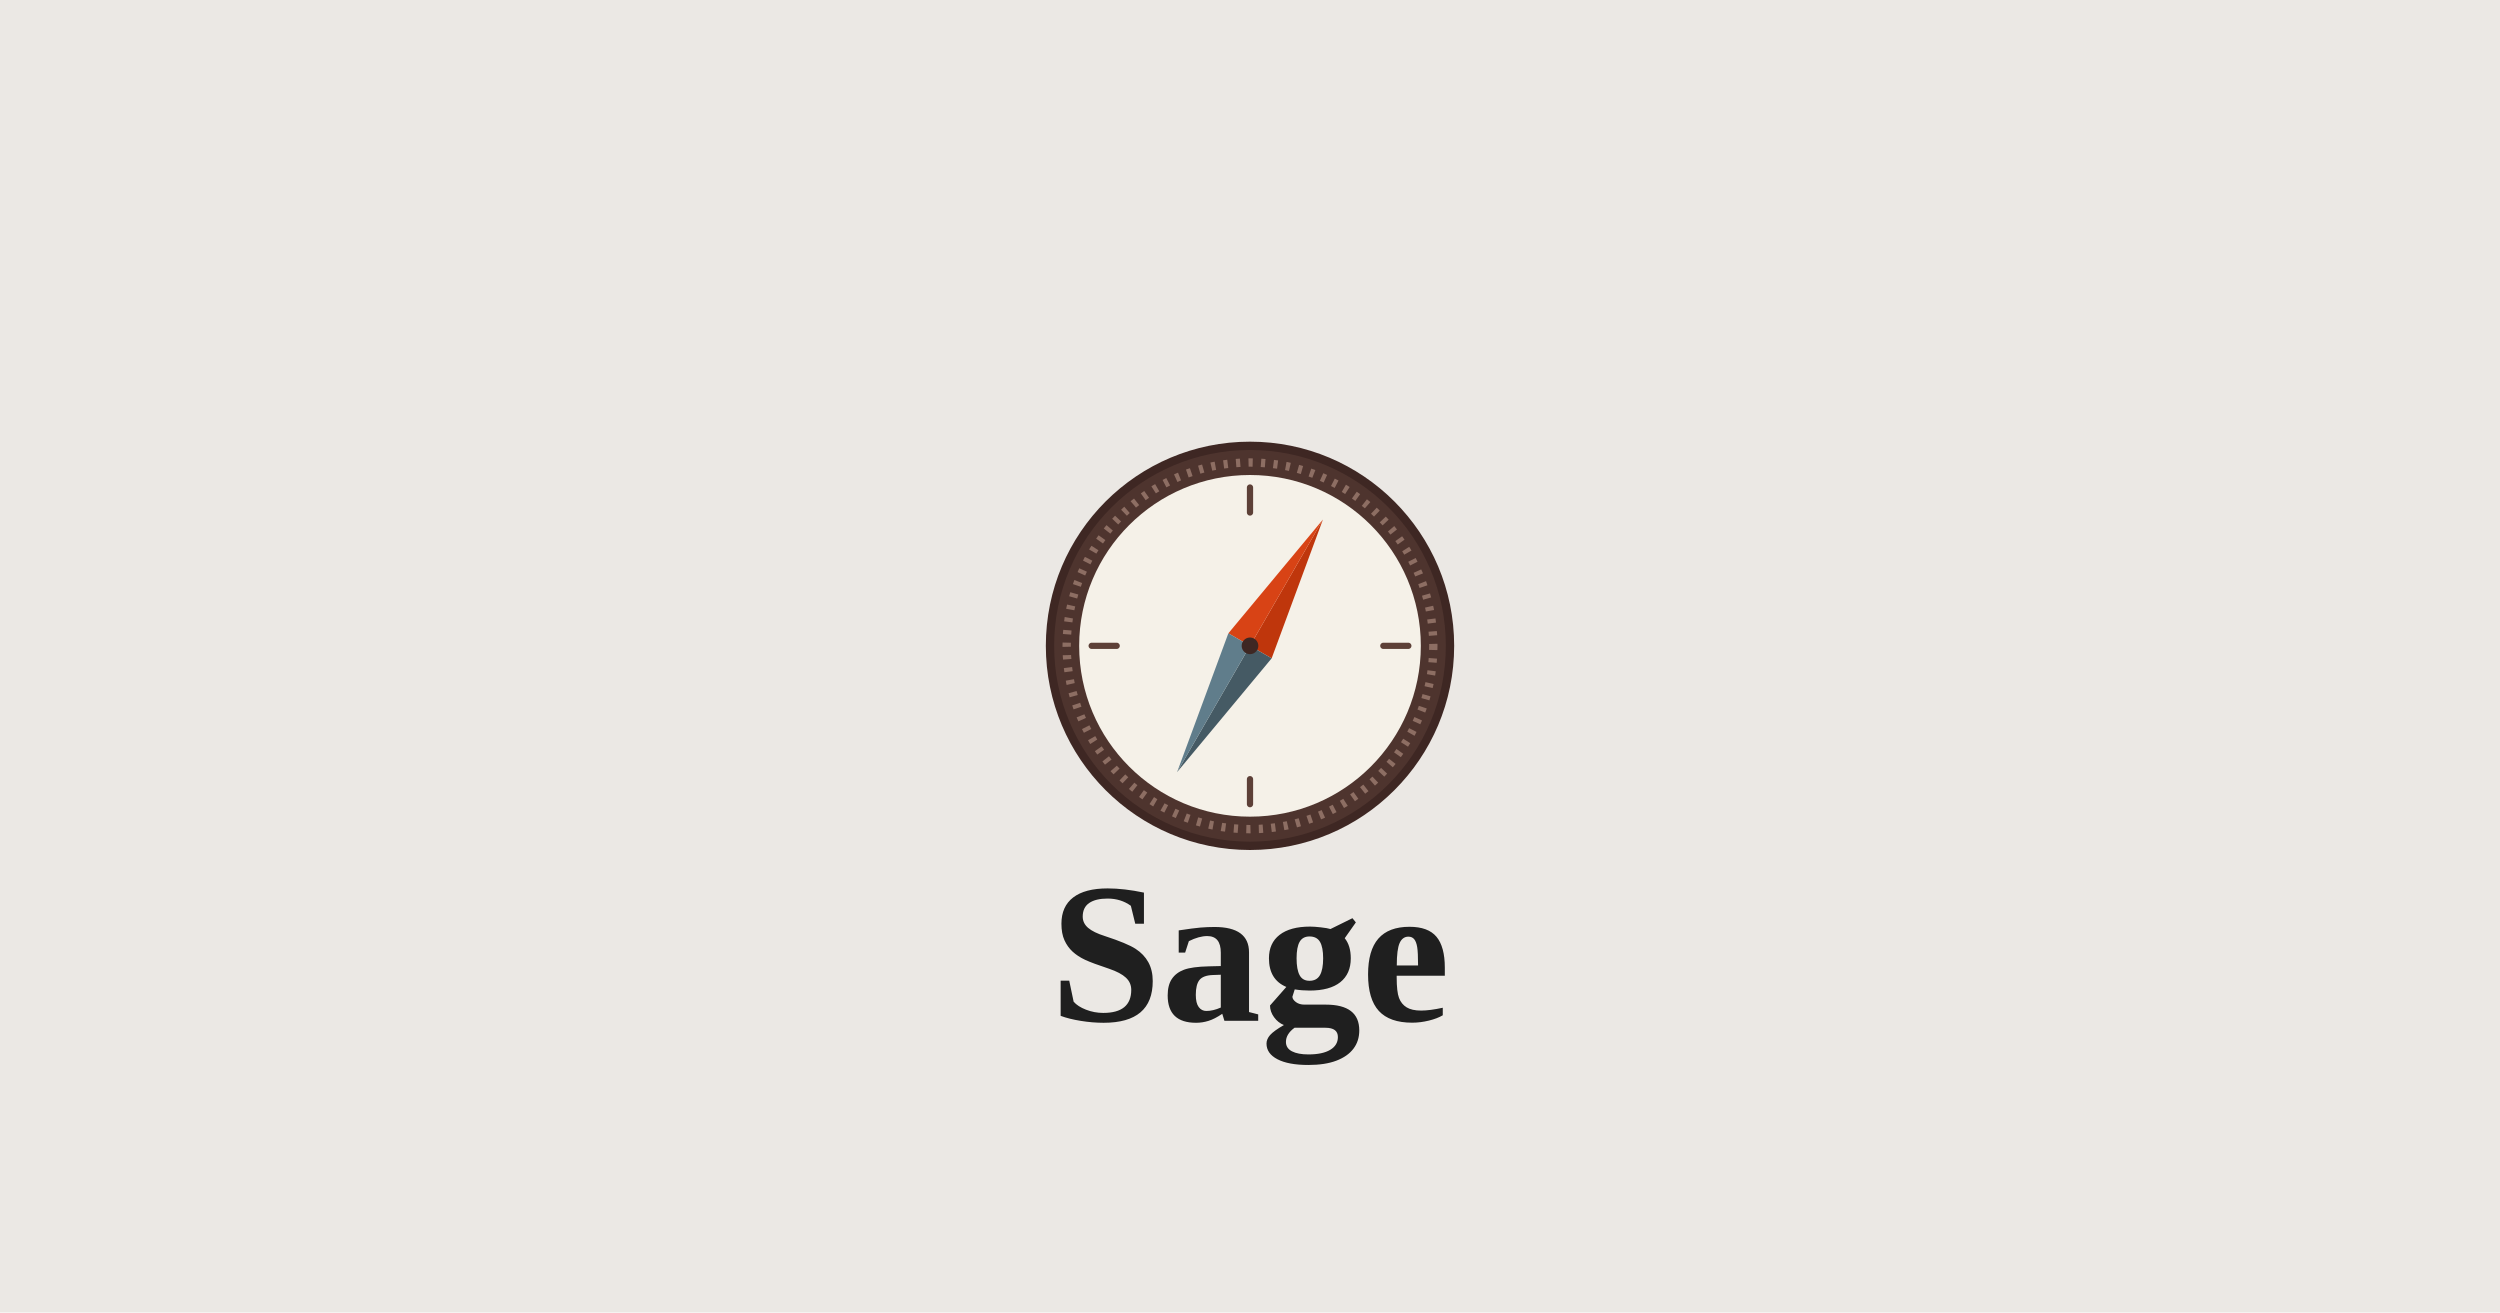
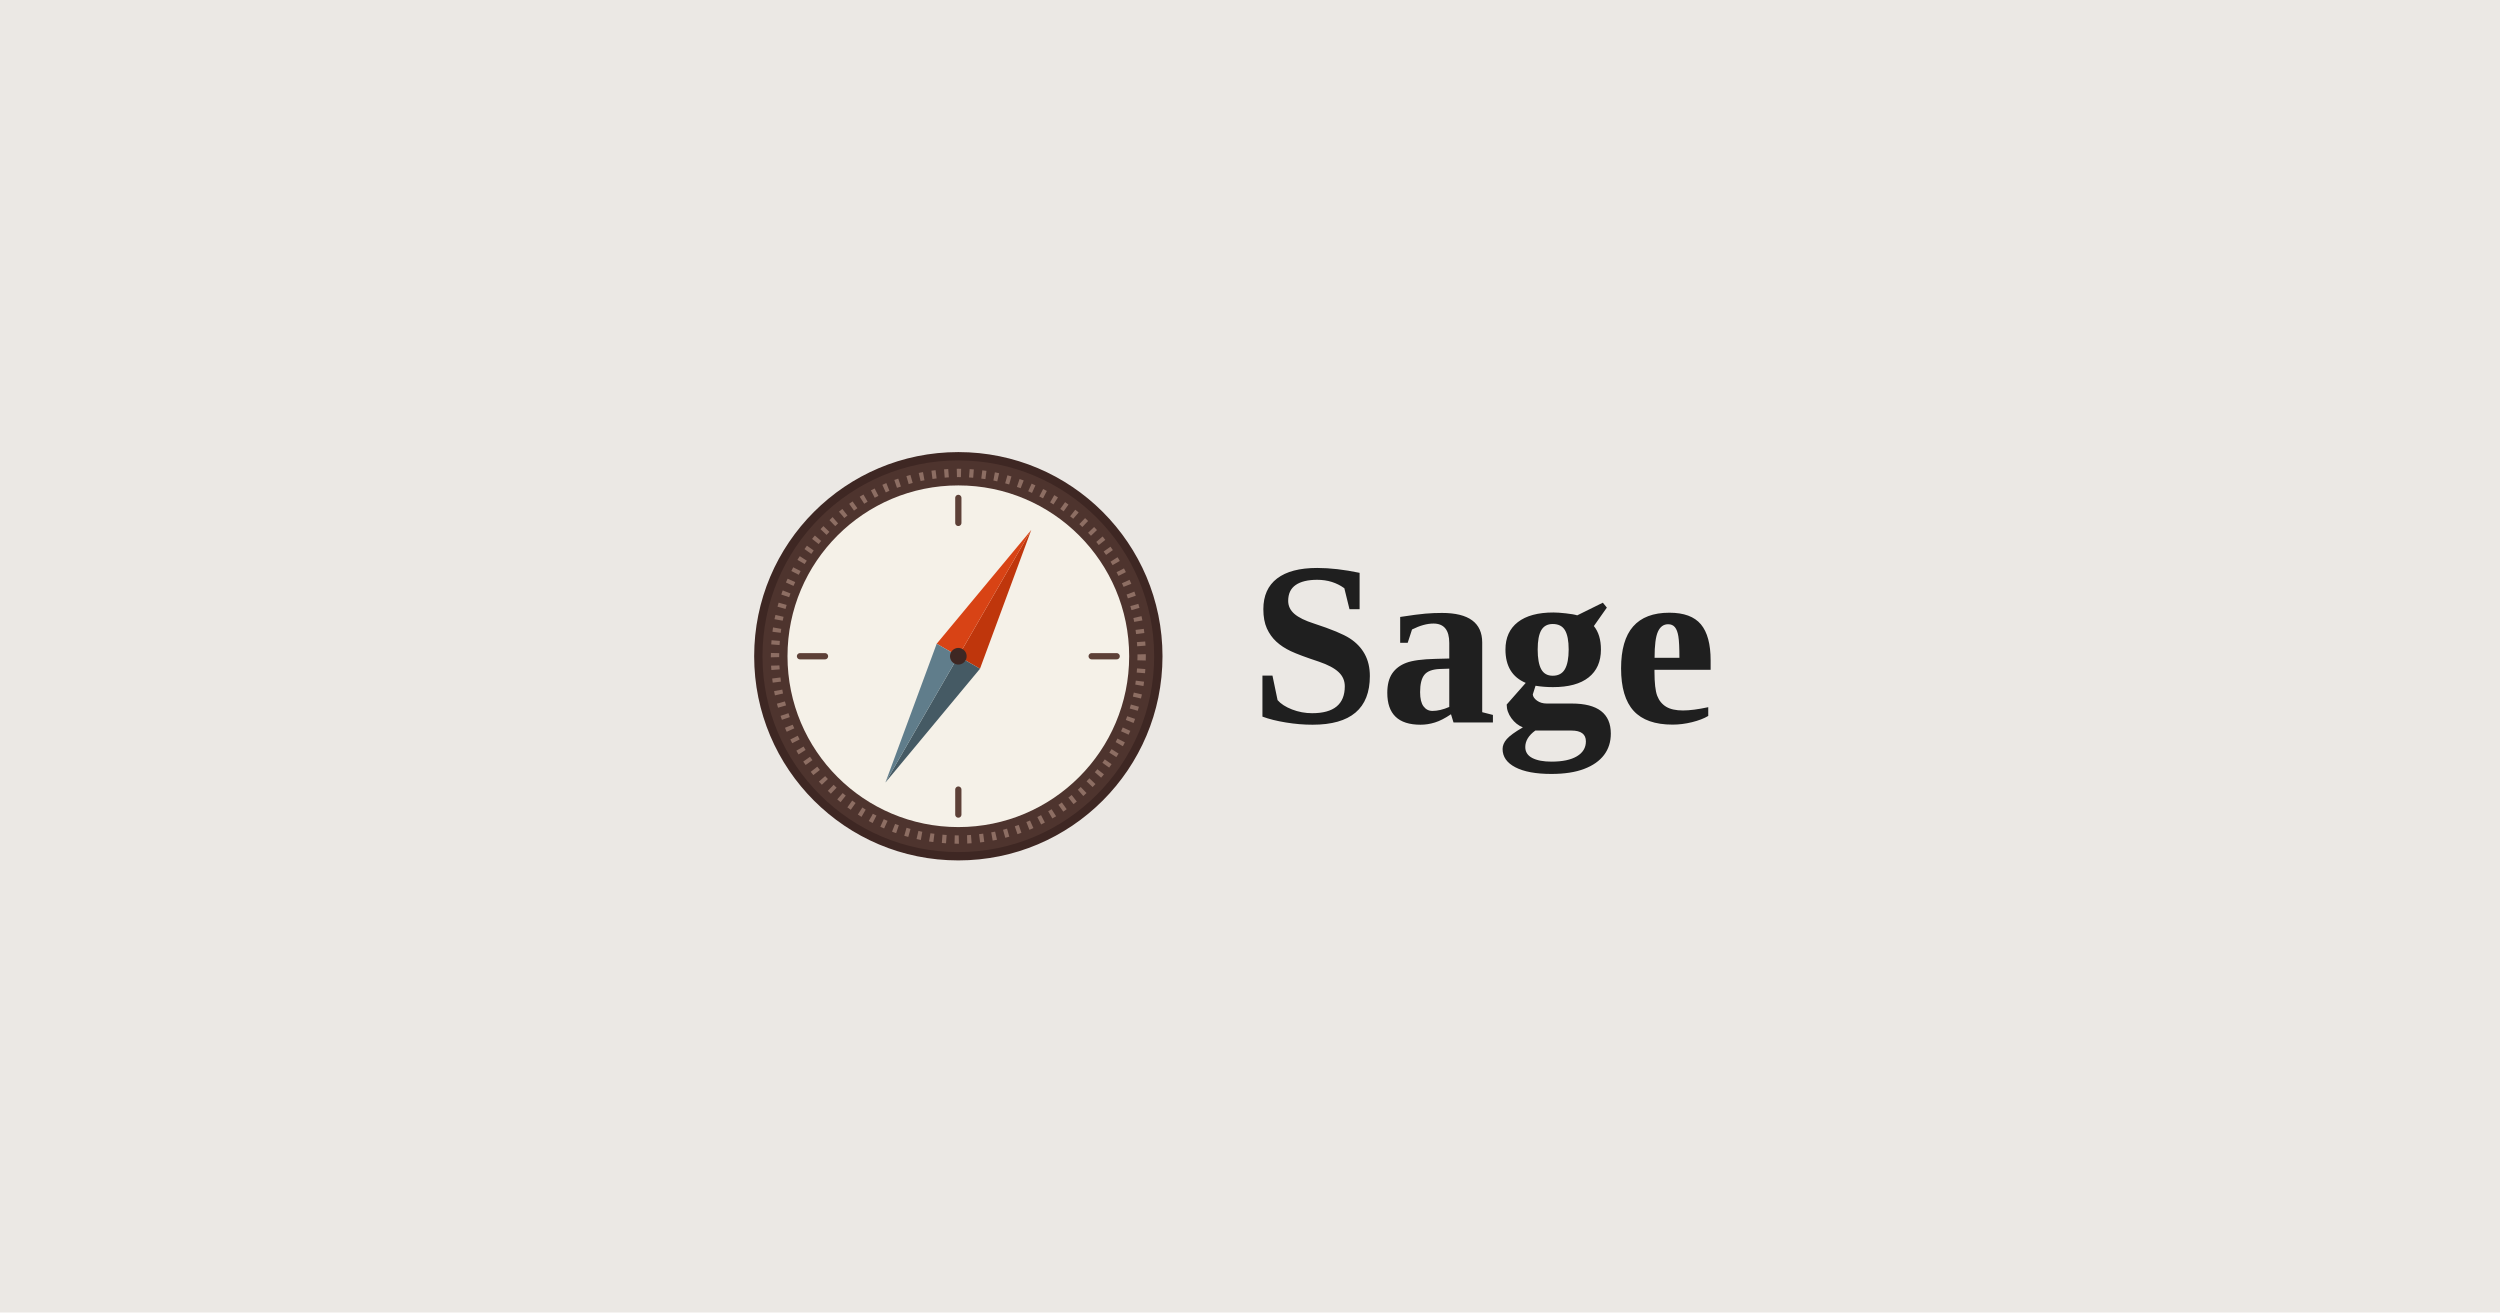
<svg xmlns="http://www.w3.org/2000/svg" width="1200" height="630" viewBox="0 0 1200 630" fill="none">
  <rect width="1200" height="630" fill="#ebe8e4" />
-   <g transform="translate(500 210)">
-     <circle cx="100" cy="100" r="96" fill="#4E342E" stroke="#3E2723" stroke-width="4" />
-     <circle cx="100" cy="100" r="88" fill="none" stroke="#8D6E63" stroke-width="4" stroke-dasharray="2 4" />
-     <circle cx="100" cy="100" r="82" fill="#F5F1E8" />
-     <g stroke="#5D4037" stroke-width="3" stroke-linecap="round">
-       <line x1="100" y1="24" x2="100" y2="36" />
-       <line x1="100" y1="164" x2="100" y2="176" />
-       <line x1="24" y1="100" x2="36" y2="100" />
-       <line x1="164" y1="100" x2="176" y2="100" />
+   <g transform="translate(600 315)">
+     <g transform="translate(-240 -100)">
+       <circle cx="100" cy="100" r="96" fill="#4E342E" stroke="#3E2723" stroke-width="4" />
+       <circle cx="100" cy="100" r="88" fill="none" stroke="#8D6E63" stroke-width="4" stroke-dasharray="2 4" />
+       <circle cx="100" cy="100" r="82" fill="#F5F1E8" />
+       <g stroke="#5D4037" stroke-width="3" stroke-linecap="round">
+         <line x1="100" y1="24" x2="100" y2="36" />
+         <line x1="100" y1="164" x2="100" y2="176" />
+         <line x1="24" y1="100" x2="36" y2="100" />
+         <line x1="164" y1="100" x2="176" y2="100" />
+       </g>
+       <g transform="rotate(30 100 100)">
+         <path d="M100 30 L112 100 L100 100 Z" fill="#BF360C" />
+         <path d="M100 30 L88 100 L100 100 Z" fill="#D84315" />
+         <path d="M100 170 L112 100 L100 100 Z" fill="#455A64" />
+         <path d="M100 170 L88 100 L100 100 Z" fill="#607D8B" />
+         <circle cx="100" cy="100" r="4" fill="#3E2723" />
+       </g>
    </g>
-     <g transform="rotate(30 100 100)">
-       <path d="M100 30 L112 100 L100 100 Z" fill="#BF360C" />
-       <path d="M100 30 L88 100 L100 100 Z" fill="#D84315" />
-       <path d="M100 170 L112 100 L100 100 Z" fill="#455A64" />
-       <path d="M100 170 L88 100 L100 100 Z" fill="#607D8B" />
-       <circle cx="100" cy="100" r="4" fill="#3E2723" />
-     </g>
+     <text x="112" y="0" text-anchor="middle" dominant-baseline="middle" fill="#1f1f1f" font-size="112" font-family="'Lora', 'Times New Roman', serif" font-weight="700">Sage</text>
  </g>
-   <text x="600" y="490" text-anchor="middle" fill="#1f1f1f" font-size="96" font-family="'Lora', 'Times New Roman', serif" font-weight="700">Sage</text>
</svg>
